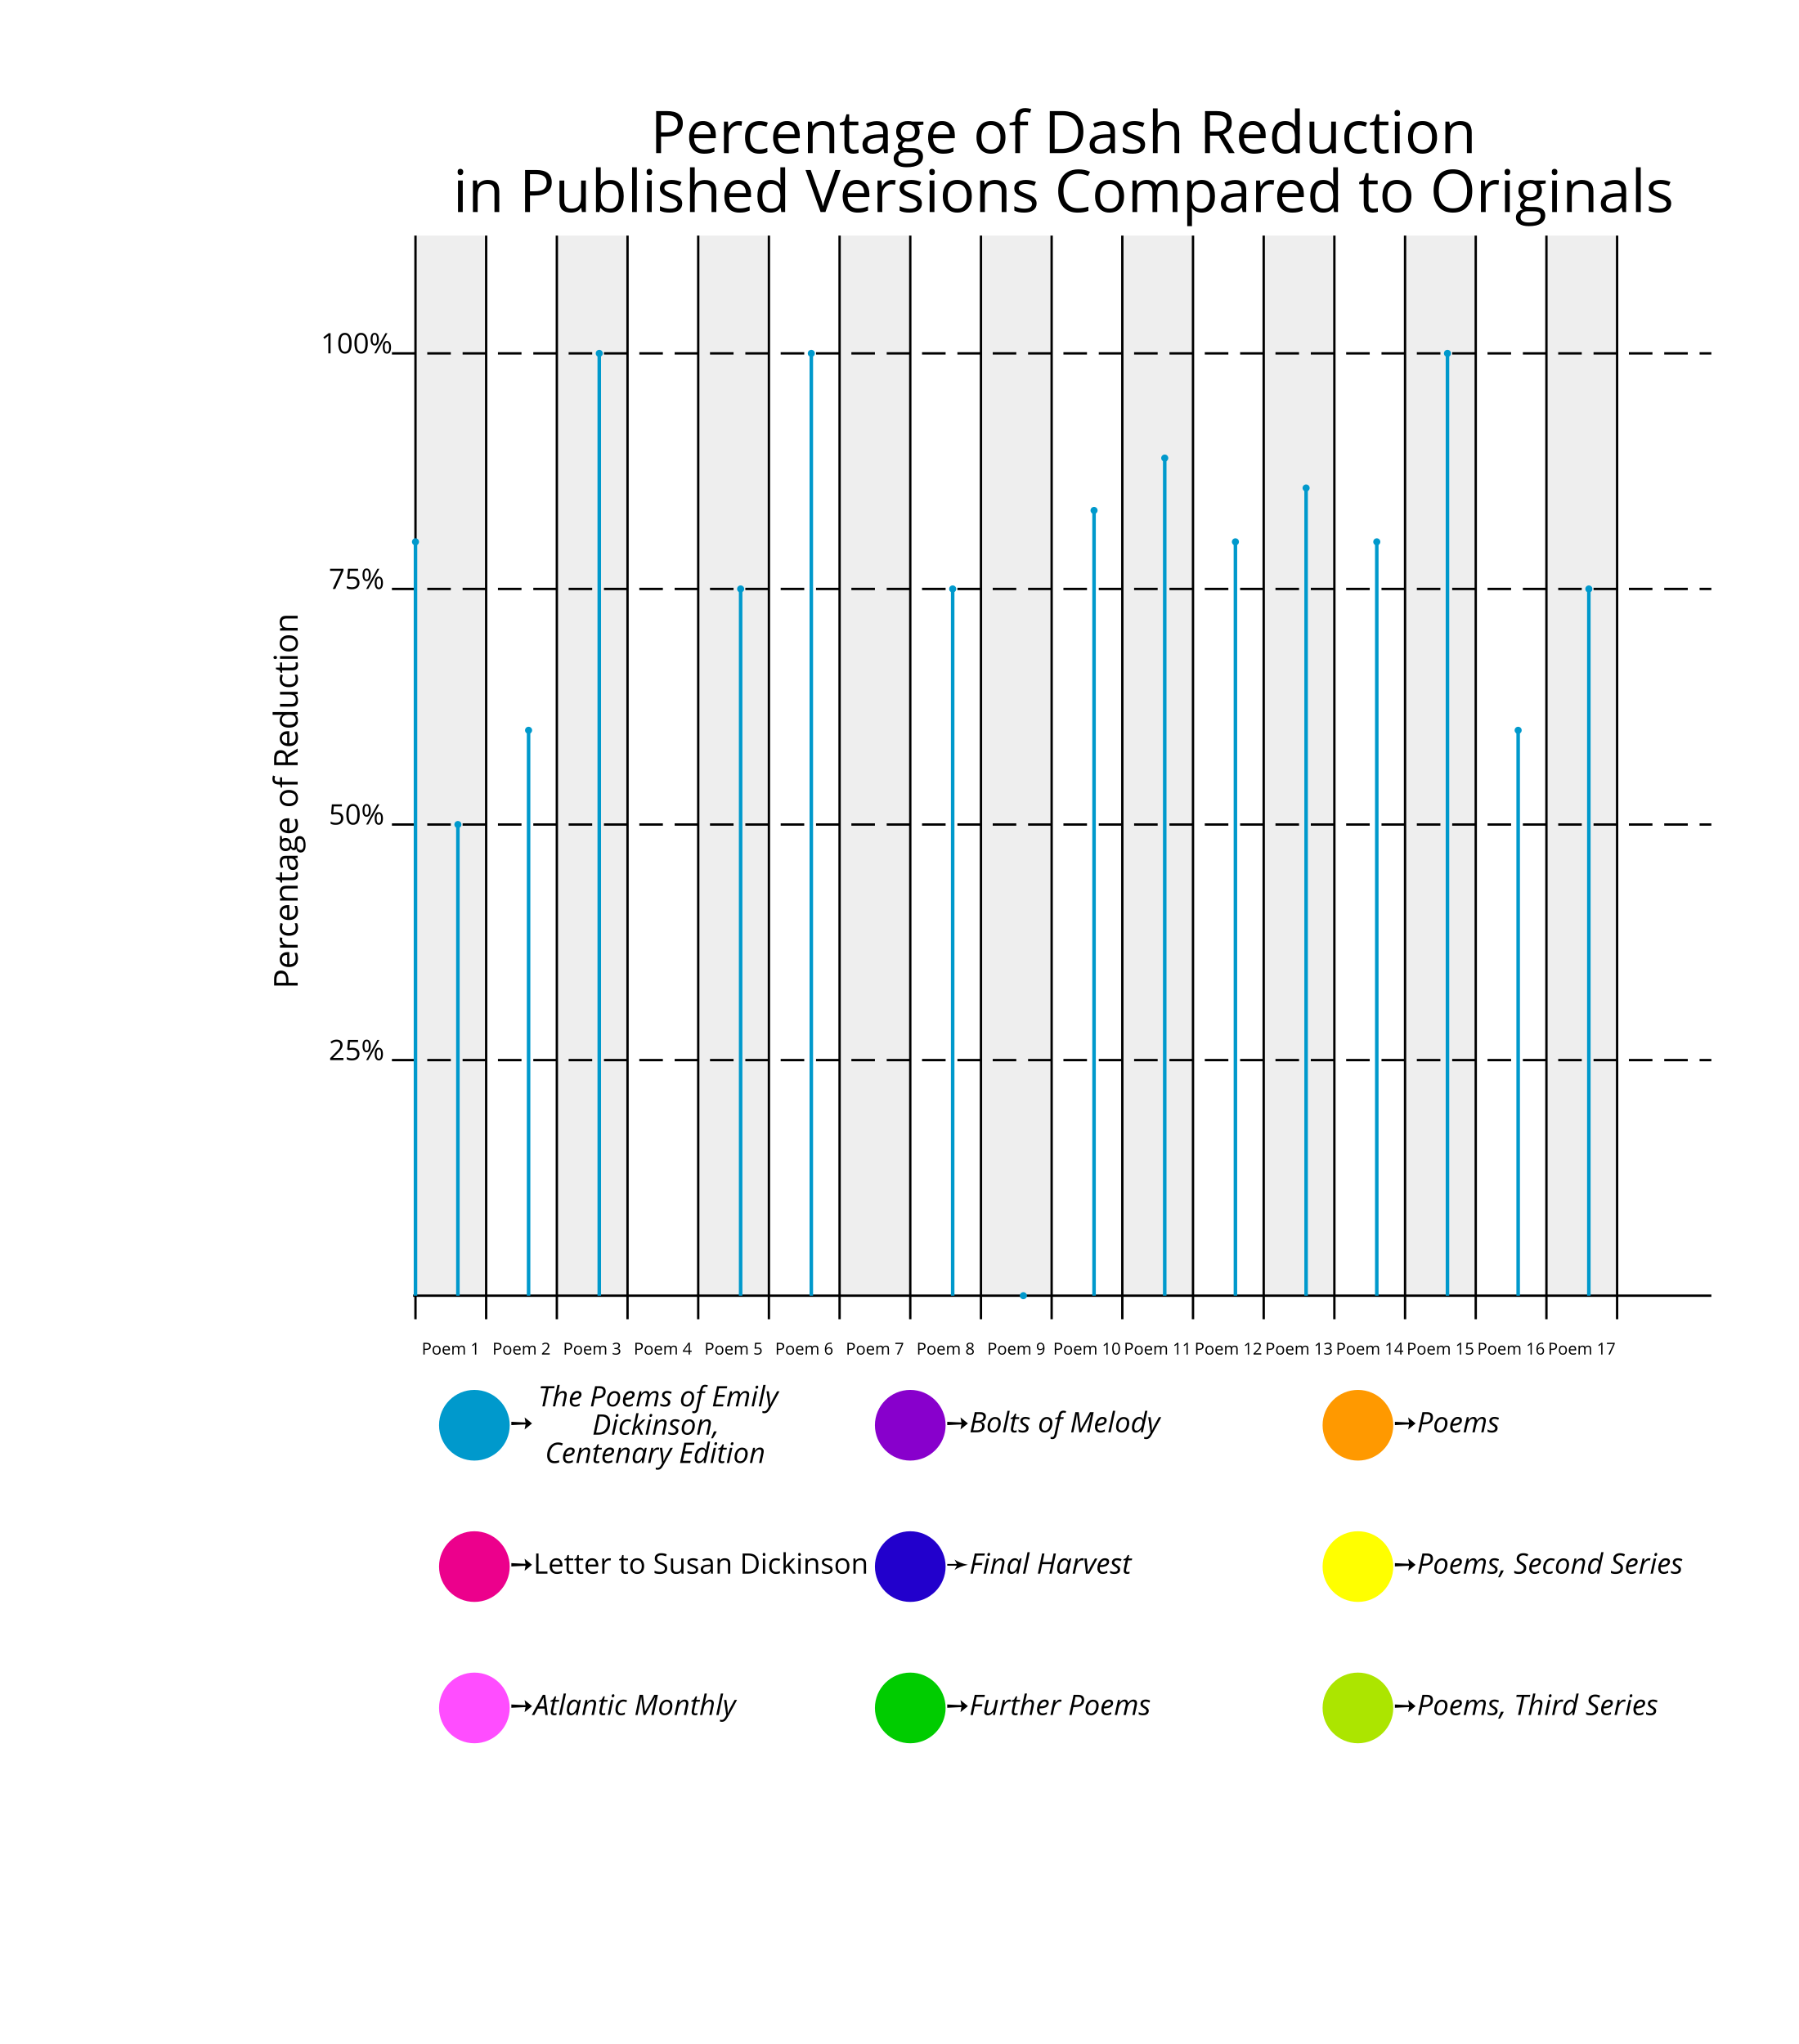
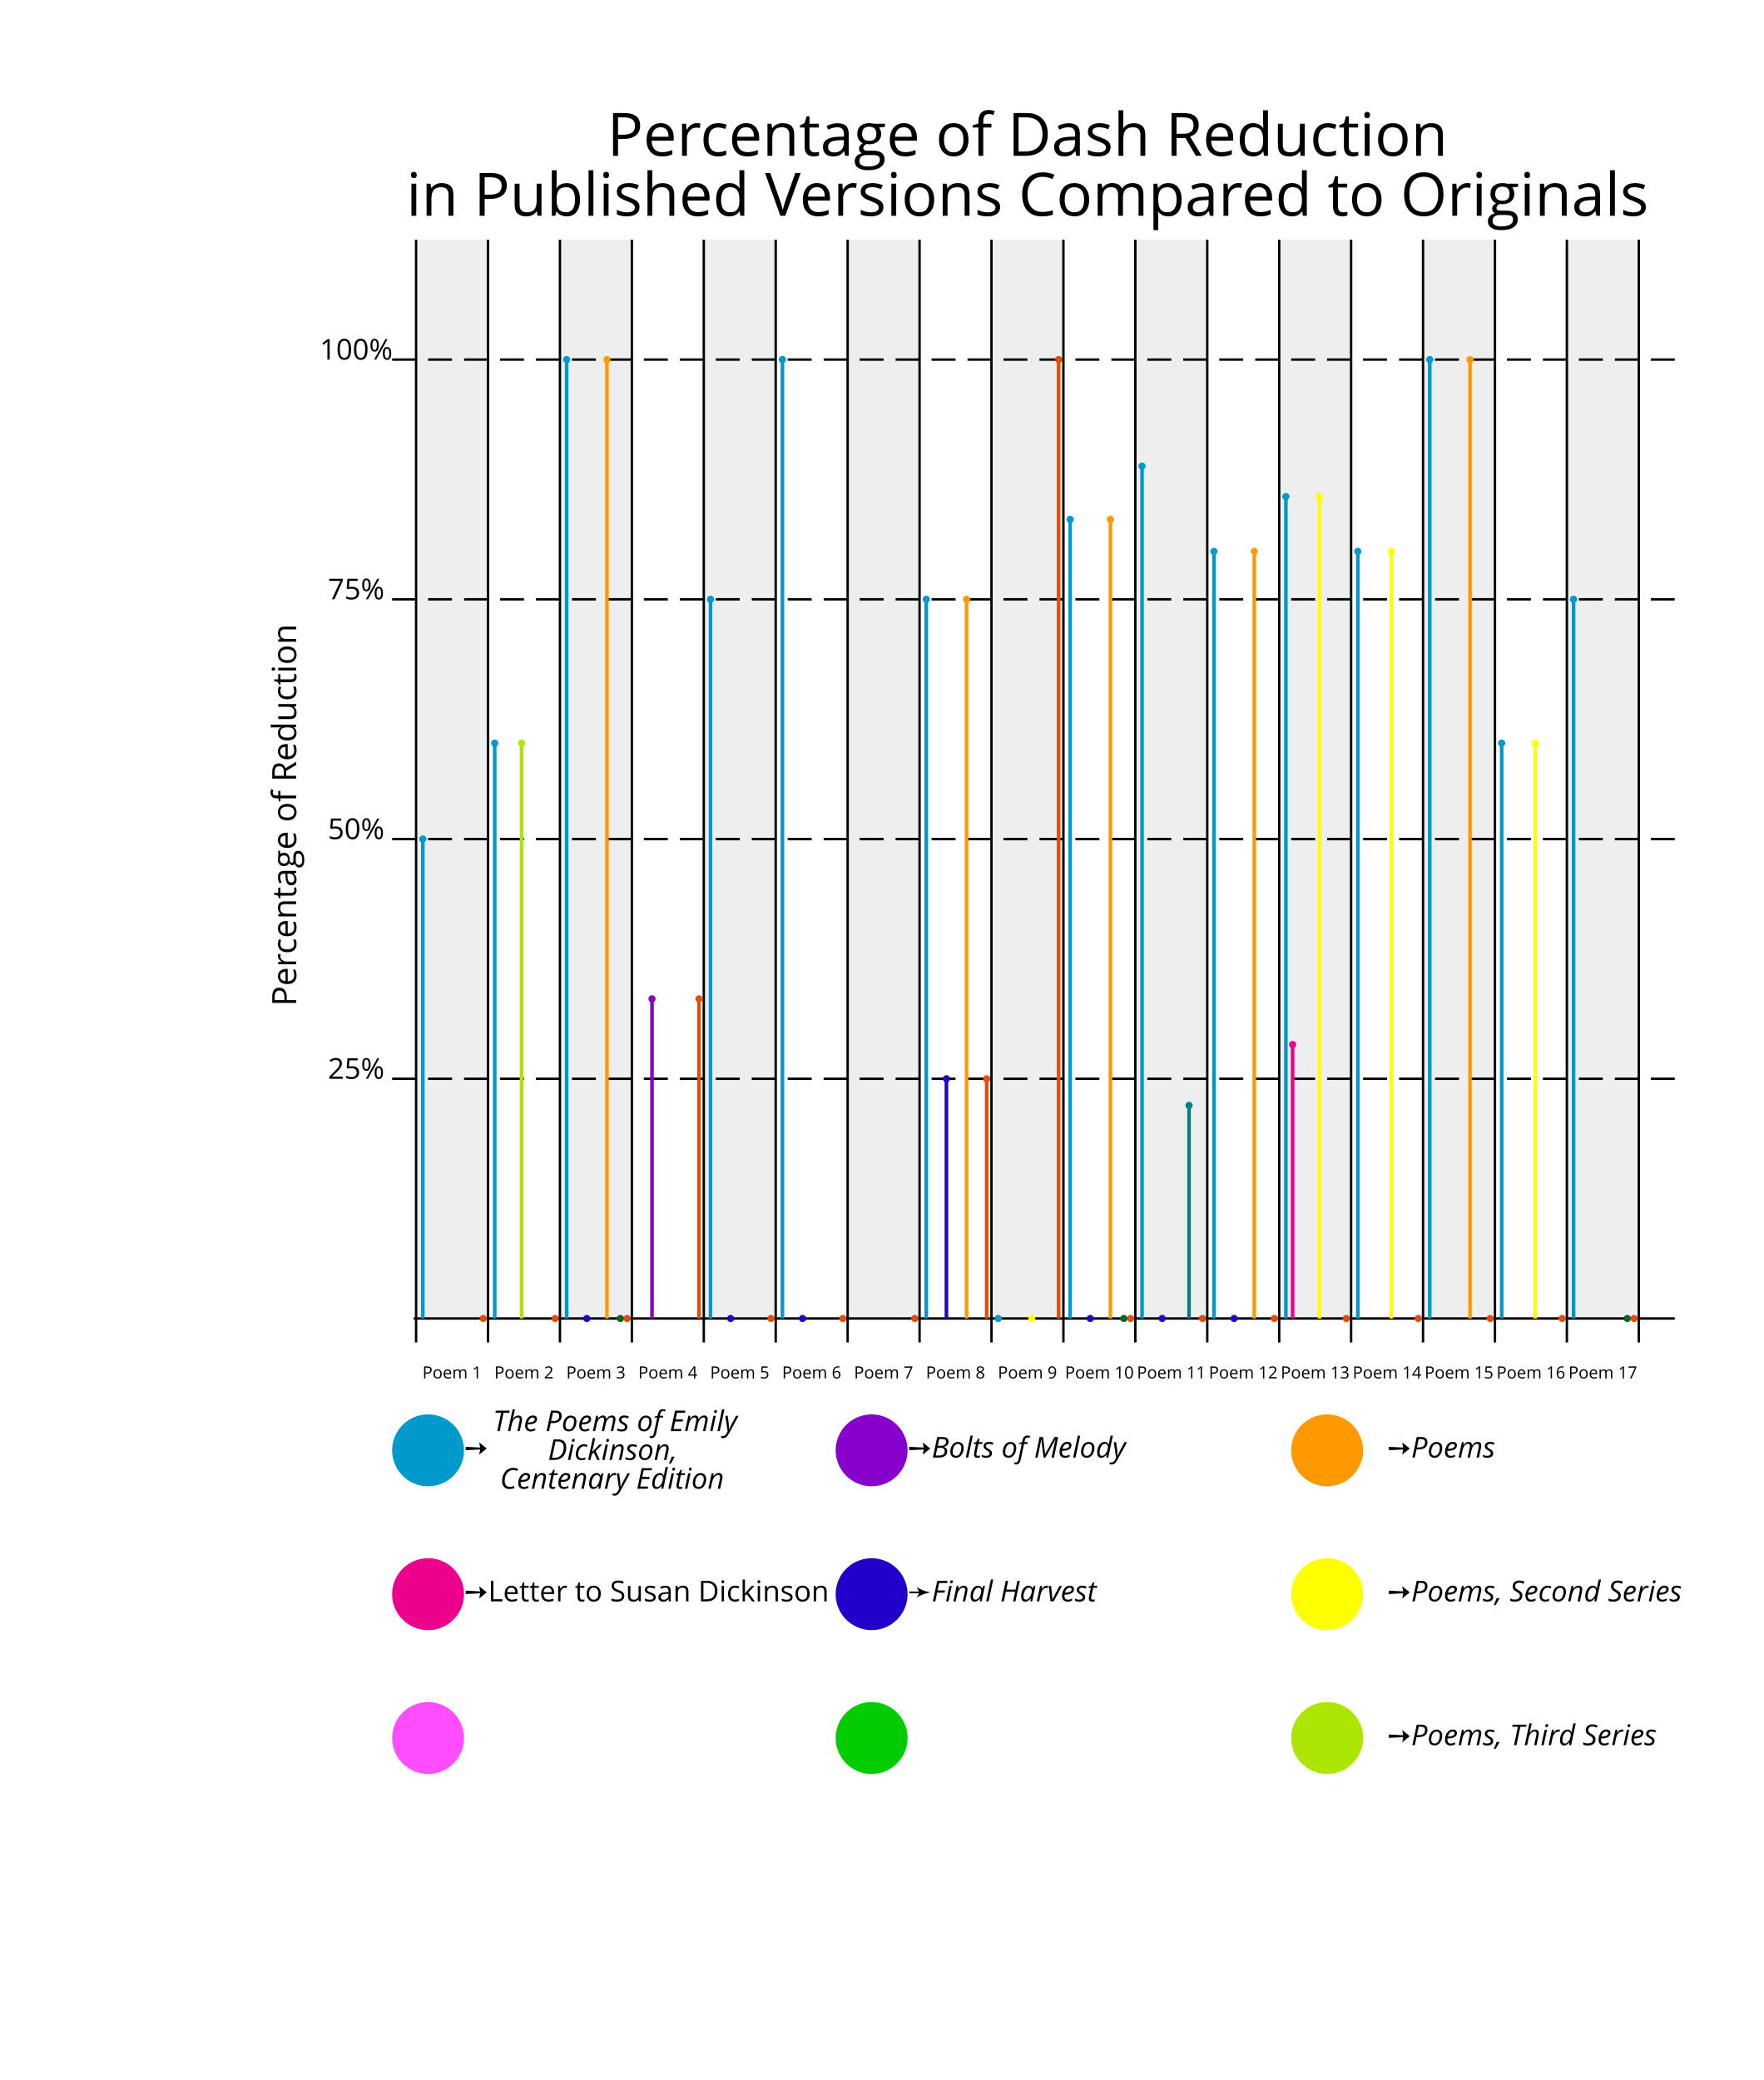
<svg xmlns="http://www.w3.org/2000/svg" width="100%" height="125%">
  <g transform="translate(100, 550)">
    <g id="baseStuff">
      <line x1="15" x2="15" y1="0" y2="-450" stroke="#EEEEEE" stroke-width="30" />
      <line x1="75" x2="75" y1="0" y2="-450" stroke="#EEEEEE" stroke-width="30" />
      <line x1="135" x2="135" y1="0" y2="-450" stroke="#EEEEEE" stroke-width="30" />
      <line x1="195" x2="195" y1="0" y2="-450" stroke="#EEEEEE" stroke-width="30" />
      <line x1="255" x2="255" y1="0" y2="-450" stroke="#EEEEEE" stroke-width="30" />
      <line x1="315" x2="315" y1="0" y2="-450" stroke="#EEEEEE" stroke-width="30" />
      <line x1="375" x2="375" y1="0" y2="-450" stroke="#EEEEEE" stroke-width="30" />
      <line x1="435" x2="435" y1="0" y2="-450" stroke="#EEEEEE" stroke-width="30" />
      <line x1="495" x2="495" y1="0" y2="-450" stroke="#EEEEEE" stroke-width="30" />
-       <text x="275" y="-485" text-anchor="middle" font-size="25px" font-family="'Open Sans', sans-serif">Percentage of Dash Reduction</text>
-       <text x="275" y="-460" text-anchor="middle" font-size="25px" font-family="'Open Sans', sans-serif">in Published Versions Compared to Originals</text>
-       <line x1="-1" x2="550" y1="0" y2="0" stroke="black" stroke-width="1" />
+       <text x="255" y="-485" text-anchor="middle" font-size="25px" font-family="'Open Sans', sans-serif">Percentage of Dash Reduction</text>
+       <text x="255" y="-460" text-anchor="middle" font-size="25px" font-family="'Open Sans', sans-serif">in Published Versions Compared to Originals</text>
+       <line x1="-1" x2="525" y1="0" y2="0" stroke="black" stroke-width="1" />
      <text x="-25" y="-100" text-anchor="middle" font-family="'Open Sans', sans-serif">25%</text>
-       <line x1="-10" x2="550" y1="-100" y2="-100" style="stroke: black; fill:none; stroke-width: 1px; stroke-dasharray: 10 5" />
+       <line x1="-10" x2="525" y1="-100" y2="-100" style="stroke: black; fill:none; stroke-width: 1px; stroke-dasharray: 10 5" />
      <text x="-25" y="-200" text-anchor="middle" font-family="'Open Sans', sans-serif">50%</text>
-       <line x1="-10" x2="550" y1="-200" y2="-200" style="stroke: black; fill:none; stroke-width: 1px; stroke-dasharray: 10 5" />
+       <line x1="-10" x2="525" y1="-200" y2="-200" style="stroke: black; fill:none; stroke-width: 1px; stroke-dasharray: 10 5" />
      <text x="-25" y="-300" text-anchor="middle" font-family="'Open Sans', sans-serif">75%</text>
-       <line x1="-10" x2="550" y1="-300" y2="-300" style="stroke: black; fill:none; stroke-width: 1px; stroke-dasharray: 10 5" />
+       <line x1="-10" x2="525" y1="-300" y2="-300" style="stroke: black; fill:none; stroke-width: 1px; stroke-dasharray: 10 5" />
      <text x="-25" y="-400" text-anchor="middle" font-family="'Open Sans', sans-serif">100%</text>
-       <line x1="-10" x2="550" y1="-400" y2="-400" style="stroke: black; fill:none; stroke-width: 1px; stroke-dasharray: 10 5" />
+       <line x1="-10" x2="525" y1="-400" y2="-400" style="stroke: black; fill:none; stroke-width: 1px; stroke-dasharray: 10 5" />
      <text x="210" y="-50" transform="rotate(-90)" text-anchor="middle" font-size="14px" font-family="'Open Sans', sans-serif">Percentage of Reduction</text>
      <line x1="0" x2="0" y1="10" y2="-450" stroke="black" stroke-width="1" />
      <text x="15" y="25" text-anchor="middle" font-size="7px" font-family="'Open Sans', sans-serif">Poem 1</text>
      <line x1="30" x2="30" y1="10" y2="-450" stroke="black" stroke-width="1" />
      <text x="45" y="25" text-anchor="middle" font-size="7px" font-family="'Open Sans', sans-serif">Poem 2</text>
      <line x1="60" x2="60" y1="10" y2="-450" stroke="black" stroke-width="1" />
      <text x="75" y="25" text-anchor="middle" font-size="7px" font-family="'Open Sans', sans-serif">Poem 3</text>
      <line x1="90" x2="90" y1="10" y2="-450" stroke="black" stroke-width="1" />
      <text x="105" y="25" text-anchor="middle" font-size="7px" font-family="'Open Sans', sans-serif">Poem 4</text>
      <line x1="120" x2="120" y1="10" y2="-450" stroke="black" stroke-width="1" />
      <text x="135" y="25" text-anchor="middle" font-size="7px" font-family="'Open Sans', sans-serif">Poem 5</text>
      <line x1="150" x2="150" y1="10" y2="-450" stroke="black" stroke-width="1" />
      <text x="165" y="25" text-anchor="middle" font-size="7px" font-family="'Open Sans', sans-serif">Poem 6</text>
      <line x1="180" x2="180" y1="10" y2="-450" stroke="black" stroke-width="1" />
      <text x="195" y="25" text-anchor="middle" font-size="7px" font-family="'Open Sans', sans-serif">Poem 7</text>
      <line x1="210" x2="210" y1="10" y2="-450" stroke="black" stroke-width="1" />
      <text x="225" y="25" text-anchor="middle" font-size="7px" font-family="'Open Sans', sans-serif">Poem 8</text>
      <line x1="240" x2="240" y1="10" y2="-450" stroke="black" stroke-width="1" />
      <text x="255" y="25" text-anchor="middle" font-size="7px" font-family="'Open Sans', sans-serif">Poem 9</text>
      <line x1="270" x2="270" y1="10" y2="-450" stroke="black" stroke-width="1" />
      <text x="285" y="25" text-anchor="middle" font-size="7px" font-family="'Open Sans', sans-serif">Poem 10</text>
      <line x1="300" x2="300" y1="10" y2="-450" stroke="black" stroke-width="1" />
      <text x="315" y="25" text-anchor="middle" font-size="7px" font-family="'Open Sans', sans-serif">Poem 11</text>
      <line x1="330" x2="330" y1="10" y2="-450" stroke="black" stroke-width="1" />
      <text x="345" y="25" text-anchor="middle" font-size="7px" font-family="'Open Sans', sans-serif">Poem 12</text>
      <line x1="360" x2="360" y1="10" y2="-450" stroke="black" stroke-width="1" />
      <text x="375" y="25" text-anchor="middle" font-size="7px" font-family="'Open Sans', sans-serif">Poem 13</text>
      <line x1="390" x2="390" y1="10" y2="-450" stroke="black" stroke-width="1" />
      <text x="405" y="25" text-anchor="middle" font-size="7px" font-family="'Open Sans', sans-serif">Poem 14</text>
      <line x1="420" x2="420" y1="10" y2="-450" stroke="black" stroke-width="1" />
      <text x="435" y="25" text-anchor="middle" font-size="7px" font-family="'Open Sans', sans-serif">Poem 15</text>
      <line x1="450" x2="450" y1="10" y2="-450" stroke="black" stroke-width="1" />
      <text x="465" y="25" text-anchor="middle" font-size="7px" font-family="'Open Sans', sans-serif">Poem 16</text>
      <line x1="480" x2="480" y1="10" y2="-450" stroke="black" stroke-width="1" />
      <text x="495" y="25" text-anchor="middle" font-size="7px" font-family="'Open Sans', sans-serif">Poem 17</text>
      <line x1="510" x2="510" y1="10" y2="-450" stroke="black" stroke-width="1" />
    </g>
    <g id="legend">
-       <circle cx="25" cy="55" r="15" fill="#0099CC" />
-       <text x="40" y="58" text-anchor="start" font-size="12px" font-family="'Open Sans', sans-serif" fill="black">➙</text>
-       <text x="52" y="47" text-anchor="start" font-size="12px" font-family="'Open Sans', sans-serif" fill="black" font-style="italic">The Poems of Emily</text>
-       <text x="75" y="59" text-anchor="start" font-size="12px" font-family="'Open Sans', sans-serif" fill="black" font-style="italic">Dickinson,</text>
-       <text x="55" y="71" text-anchor="start" font-size="12px" font-family="'Open Sans', sans-serif" fill="black" font-style="italic">Centenary Edition</text>
-       <circle cx="25" cy="115" r="15" fill="#ec008c" />
-       <text x="40" y="118" text-anchor="start" font-size="12px" font-family="'Open Sans', sans-serif" fill="black">➙Letter to Susan Dickinson</text>
-       <circle cx="25" cy="175" r="15" fill="#ff4dff" />
-       <text x="40" y="178" text-anchor="start" font-size="12px" font-family="'Open Sans', sans-serif" fill="black" font-style="italic">➙Atlantic Monthly</text>
-       <circle cx="210" cy="55" r="15" fill="#8800CC" />
-       <text x="225" y="58" text-anchor="start" font-size="12px" font-family="'Open Sans', sans-serif" fill="black" font-style="italic">➙Bolts of Melody</text>
-       <circle cx="210" cy="115" r="15" fill="#2200CC" />
-       <text x="225" y="118" text-anchor="start" font-size="12px" font-family="'Open Sans', sans-serif" fill="black" font-style="italic">➛Final Harvest</text>
-       <circle cx="210" cy="175" r="15" fill="#00CC00" />
-       <text x="225" y="178" text-anchor="start" font-size="12px" font-family="'Open Sans', sans-serif" fill="black" font-style="italic">➙Further Poems</text>
-       <circle cx="400" cy="175" r="15" fill="#ACE500" />
-       <text x="415" y="178" text-anchor="start" font-size="12px" font-family="'Open Sans', sans-serif" fill="black" font-style="italic">➙Poems, Third Series</text>
-       <circle cx="400" cy="115" r="15" fill="#FFFF00" />
-       <text x="415" y="118" text-anchor="start" font-size="12px" font-family="'Open Sans', sans-serif" fill="black" font-style="italic">➙Poems, Second Series</text>
-       <circle cx="400" cy="55" r="15" fill="#FF9900" />
-       <text x="415" y="58" text-anchor="start" font-size="12px" font-family="'Open Sans', sans-serif" fill="black" font-style="italic">➙Poems</text>
+       <circle cx="5" cy="55" r="15" fill="#0099CC" />
+       <text x="20" y="58" text-anchor="start" font-size="12px" font-family="'Open Sans', sans-serif" fill="black">➙</text>
+       <text x="32" y="47" text-anchor="start" font-size="12px" font-family="'Open Sans', sans-serif" fill="black" font-style="italic">The Poems of Emily</text>
+       <text x="55" y="59" text-anchor="start" font-size="12px" font-family="'Open Sans', sans-serif" fill="black" font-style="italic">Dickinson,</text>
+       <text x="35" y="71" text-anchor="start" font-size="12px" font-family="'Open Sans', sans-serif" fill="black" font-style="italic">Centenary Edition</text>
+       <circle cx="5" cy="115" r="15" fill="#ec008c" />
+       <text x="20" y="118" text-anchor="start" font-size="12px" font-family="'Open Sans', sans-serif" fill="black">➙Letter to Susan Dickinson</text>
+       <circle cx="5" cy="175" r="15" fill="#ff4dff" />
+       <circle cx="190" cy="55" r="15" fill="#8800CC" />
+       <text x="205" y="58" text-anchor="start" font-size="12px" font-family="'Open Sans', sans-serif" fill="black" font-style="italic">➙Bolts of Melody</text>
+       <circle cx="190" cy="115" r="15" fill="#2200CC" />
+       <text x="205" y="118" text-anchor="start" font-size="12px" font-family="'Open Sans', sans-serif" fill="black" font-style="italic">➛Final Harvest</text>
+       <circle cx="190" cy="175" r="15" fill="#00CC00" />
+       <circle cx="380" cy="175" r="15" fill="#ACE500" />
+       <text x="405" y="178" text-anchor="start" font-size="12px" font-family="'Open Sans', sans-serif" fill="black" font-style="italic">➙Poems, Third Series</text>
+       <circle cx="380" cy="115" r="15" fill="#FFFF00" />
+       <text x="405" y="118" text-anchor="start" font-size="12px" font-family="'Open Sans', sans-serif" fill="black" font-style="italic">➙Poems, Second Series</text>
+       <circle cx="380" cy="55" r="15" fill="#FF9900" />
+       <text x="405" y="58" text-anchor="start" font-size="12px" font-family="'Open Sans', sans-serif" fill="black" font-style="italic">➙Poems</text>
    </g>
    <g id="dots">
-       <line x1="18" x2="18" y1="0" y2="-200" stroke="#0099CC" stroke-width="1.5" />
-       <circle cx="18" cy="-200" r="1.5" fill="#0099CC" />
-       <line x1="48" x2="48" y1="0" y2="-240" stroke="#0099CC" stroke-width="1.5" />
-       <circle cx="48" cy="-240" r="1.5" fill="#0099CC" />
-       <line x1="78" x2="78" y1="0" y2="-400" stroke="#0099CC" stroke-width="1.5" />
-       <circle cx="78" cy="-400" r="1.5" fill="#0099CC" />
-       <line x1="138" x2="138" y1="0" y2="-300" stroke="#0099CC" stroke-width="1.5" />
-       <circle cx="138" cy="-300" r="1.5" fill="#0099CC" />
-       <line x1="168" x2="168" y1="0" y2="-400" stroke="#0099CC" stroke-width="1.5" />
-       <circle cx="168" cy="-400" r="1.5" fill="#0099CC" />
-       <line x1="228" x2="228" y1="0" y2="-300" stroke="#0099CC" stroke-width="1.5" />
-       <circle cx="228" cy="-300" r="1.5" fill="#0099CC" />
-       <line x1="258" x2="258" y1="0" y2="-0" stroke="#0099CC" stroke-width="1.5" />
-       <circle cx="258" cy="-0" r="1.5" fill="#0099CC" />
-       <line x1="288" x2="288" y1="0" y2="-333.333" stroke="#0099CC" stroke-width="1.5" />
-       <circle cx="288" cy="-333.333" r="1.5" fill="#0099CC" />
-       <line x1="318" x2="318" y1="0" y2="-355.556" stroke="#0099CC" stroke-width="1.5" />
-       <circle cx="318" cy="-355.556" r="1.5" fill="#0099CC" />
-       <line x1="348" x2="348" y1="0" y2="-320" stroke="#0099CC" stroke-width="1.5" />
-       <circle cx="348" cy="-320" r="1.5" fill="#0099CC" />
-       <line x1="NaN" x2="NaN" y1="0" y2="-320" stroke="#0099CC" stroke-width="1.5" />
-       <circle cx="NaN" cy="-320" r="1.5" fill="#0099CC" />
-       <line x1="378" x2="378" y1="0" y2="-342.857" stroke="#0099CC" stroke-width="1.5" />
-       <circle cx="378" cy="-342.857" r="1.5" fill="#0099CC" />
-       <line x1="408" x2="408" y1="0" y2="-320" stroke="#0099CC" stroke-width="1.5" />
-       <circle cx="408" cy="-320" r="1.5" fill="#0099CC" />
-       <line x1="438" x2="438" y1="0" y2="-400" stroke="#0099CC" stroke-width="1.5" />
-       <circle cx="438" cy="-400" r="1.5" fill="#0099CC" />
-       <line x1="468" x2="468" y1="0" y2="-240" stroke="#0099CC" stroke-width="1.5" />
-       <circle cx="468" cy="-240" r="1.5" fill="#0099CC" />
-       <line x1="498" x2="498" y1="0" y2="-300" stroke="#0099CC" stroke-width="1.5" />
-       <circle cx="498" cy="-300" r="1.5" fill="#0099CC" />
+       <line x1="2.8" x2="2.8" y1="0" y2="-200" stroke="#0099CC" stroke-width="1.5" />
+       <circle cx="2.8" cy="-200" r="1.5" fill="#0099CC" />
+       <line x1="28" x2="28" y1="0" y2="-0" stroke="#e64d00" stroke-width="1.5" />
+       <circle cx="28" cy="-0" r="1.5" fill="#e64d00" />
+       <line x1="32.8" x2="32.8" y1="0" y2="-240" stroke="#0099CC" stroke-width="1.5" />
+       <circle cx="32.8" cy="-240" r="1.5" fill="#0099CC" />
+       <line x1="44" x2="44" y1="0" y2="-240" stroke="#ACE500" stroke-width="1.5" />
+       <circle cx="44" cy="-240" r="1.5" fill="#ACE500" />
+       <line x1="58" x2="58" y1="0" y2="-0" stroke="#e64d00" stroke-width="1.5" />
+       <circle cx="58" cy="-0" r="1.5" fill="#e64d00" />
+       <line x1="62.8" x2="62.8" y1="0" y2="-400" stroke="#0099CC" stroke-width="1.5" />
+       <circle cx="62.8" cy="-400" r="1.5" fill="#0099CC" />
+       <line x1="71.2" x2="71.2" y1="0" y2="-0" stroke="#2200CC" stroke-width="1.5" />
+       <circle cx="71.2" cy="-0" r="1.5" fill="#2200CC" />
+       <line x1="79.6" x2="79.6" y1="0" y2="-400" stroke="#FF9900" stroke-width="1.5" />
+       <circle cx="79.6" cy="-400" r="1.5" fill="#FF9900" />
+       <line x1="85.2" x2="85.2" y1="0" y2="-0" stroke="#006622" stroke-width="1.5" />
+       <circle cx="85.2" cy="-0" r="1.5" fill="#006622" />
+       <line x1="88" x2="88" y1="0" y2="-0" stroke="#e64d00" stroke-width="1.5" />
+       <circle cx="88" cy="-0" r="1.5" fill="#e64d00" />
+       <line x1="98.4" x2="98.4" y1="0" y2="-133.333" stroke="#8800CC" stroke-width="1.5" />
+       <circle cx="98.4" cy="-133.333" r="1.5" fill="#8800CC" />
+       <line x1="118" x2="118" y1="0" y2="-133.333" stroke="#e64d00" stroke-width="1.5" />
+       <circle cx="118" cy="-133.333" r="1.5" fill="#e64d00" />
+       <line x1="122.8" x2="122.8" y1="0" y2="-300" stroke="#0099CC" stroke-width="1.5" />
+       <circle cx="122.8" cy="-300" r="1.5" fill="#0099CC" />
+       <line x1="131.2" x2="131.2" y1="0" y2="-0" stroke="#2200CC" stroke-width="1.5" />
+       <circle cx="131.2" cy="-0" r="1.5" fill="#2200CC" />
+       <line x1="148" x2="148" y1="0" y2="-0" stroke="#e64d00" stroke-width="1.5" />
+       <circle cx="148" cy="-0" r="1.5" fill="#e64d00" />
+       <line x1="152.8" x2="152.8" y1="0" y2="-400" stroke="#0099CC" stroke-width="1.5" />
+       <circle cx="152.8" cy="-400" r="1.5" fill="#0099CC" />
+       <line x1="161.2" x2="161.2" y1="0" y2="-0" stroke="#2200CC" stroke-width="1.5" />
+       <circle cx="161.2" cy="-0" r="1.5" fill="#2200CC" />
+       <line x1="178" x2="178" y1="0" y2="-0" stroke="#e64d00" stroke-width="1.5" />
+       <circle cx="178" cy="-0" r="1.5" fill="#e64d00" />
+       <line x1="208" x2="208" y1="0" y2="-NaN" stroke="#e64d00" stroke-width="1.5" />
+       <circle cx="208" cy="-NaN" r="1.5" fill="#e64d00" />
+       <line x1="212.8" x2="212.8" y1="0" y2="-300" stroke="#0099CC" stroke-width="1.5" />
+       <circle cx="212.8" cy="-300" r="1.5" fill="#0099CC" />
+       <line x1="221.2" x2="221.2" y1="0" y2="-100" stroke="#2200CC" stroke-width="1.5" />
+       <circle cx="221.2" cy="-100" r="1.5" fill="#2200CC" />
+       <line x1="229.6" x2="229.6" y1="0" y2="-300" stroke="#FF9900" stroke-width="1.5" />
+       <circle cx="229.6" cy="-300" r="1.5" fill="#FF9900" />
+       <line x1="238" x2="238" y1="0" y2="-100" stroke="#e64d00" stroke-width="1.5" />
+       <circle cx="238" cy="-100" r="1.5" fill="#e64d00" />
+       <line x1="242.8" x2="242.8" y1="0" y2="-0" stroke="#0099CC" stroke-width="1.5" />
+       <circle cx="242.8" cy="-0" r="1.5" fill="#0099CC" />
+       <line x1="256.8" x2="256.8" y1="0" y2="-0" stroke="#FFFF00" stroke-width="1.5" />
+       <circle cx="256.8" cy="-0" r="1.5" fill="#FFFF00" />
+       <line x1="268" x2="268" y1="0" y2="-400" stroke="#e64d00" stroke-width="1.5" />
+       <circle cx="268" cy="-400" r="1.5" fill="#e64d00" />
+       <line x1="272.8" x2="272.8" y1="0" y2="-333.333" stroke="#0099CC" stroke-width="1.5" />
+       <circle cx="272.8" cy="-333.333" r="1.5" fill="#0099CC" />
+       <line x1="281.2" x2="281.2" y1="0" y2="--200" stroke="#2200CC" stroke-width="1.5" />
+       <circle cx="281.2" cy="--200" r="1.5" fill="#2200CC" />
+       <line x1="289.6" x2="289.6" y1="0" y2="-333.333" stroke="#FF9900" stroke-width="1.5" />
+       <circle cx="289.6" cy="-333.333" r="1.5" fill="#FF9900" />
+       <line x1="295.2" x2="295.2" y1="0" y2="--200" stroke="#006622" stroke-width="1.5" />
+       <circle cx="295.2" cy="--200" r="1.5" fill="#006622" />
+       <line x1="298" x2="298" y1="0" y2="--200" stroke="#e64d00" stroke-width="1.5" />
+       <circle cx="298" cy="--200" r="1.5" fill="#e64d00" />
+       <line x1="302.8" x2="302.8" y1="0" y2="-355.556" stroke="#0099CC" stroke-width="1.5" />
+       <circle cx="302.8" cy="-355.556" r="1.5" fill="#0099CC" />
+       <line x1="311.2" x2="311.2" y1="0" y2="--88.889" stroke="#2200CC" stroke-width="1.5" />
+       <circle cx="311.2" cy="--88.889" r="1.5" fill="#2200CC" />
+       <line x1="322.4" x2="322.4" y1="0" y2="-88.889" stroke="#008080" stroke-width="1.5" />
+       <circle cx="322.4" cy="-88.889" r="1.5" fill="#008080" />
+       <line x1="328" x2="328" y1="0" y2="--88.889" stroke="#e64d00" stroke-width="1.5" />
+       <circle cx="328" cy="--88.889" r="1.5" fill="#e64d00" />
+       <line x1="332.8" x2="332.8" y1="0" y2="-320" stroke="#0099CC" stroke-width="1.5" />
+       <circle cx="332.8" cy="-320" r="1.5" fill="#0099CC" />
+       <line x1="341.2" x2="341.2" y1="0" y2="--80" stroke="#2200CC" stroke-width="1.5" />
+       <circle cx="341.2" cy="--80" r="1.5" fill="#2200CC" />
+       <line x1="349.6" x2="349.6" y1="0" y2="-320" stroke="#FF9900" stroke-width="1.5" />
+       <circle cx="349.6" cy="-320" r="1.5" fill="#FF9900" />
+       <line x1="358" x2="358" y1="0" y2="--160" stroke="#e64d00" stroke-width="1.5" />
+       <circle cx="358" cy="--160" r="1.5" fill="#e64d00" />
+       <line x1="362.8" x2="362.8" y1="0" y2="-342.857" stroke="#0099CC" stroke-width="1.5" />
+       <circle cx="362.8" cy="-342.857" r="1.5" fill="#0099CC" />
+       <line x1="365.6" x2="365.6" y1="0" y2="-114.286" stroke="#ec008c" stroke-width="1.5" />
+       <circle cx="365.6" cy="-114.286" r="1.5" fill="#ec008c" />
+       <line x1="376.8" x2="376.8" y1="0" y2="-342.857" stroke="#FFFF00" stroke-width="1.5" />
+       <circle cx="376.8" cy="-342.857" r="1.5" fill="#FFFF00" />
+       <line x1="388" x2="388" y1="0" y2="-0" stroke="#e64d00" stroke-width="1.5" />
+       <circle cx="388" cy="-0" r="1.5" fill="#e64d00" />
+       <line x1="392.8" x2="392.8" y1="0" y2="-320" stroke="#0099CC" stroke-width="1.5" />
+       <circle cx="392.8" cy="-320" r="1.5" fill="#0099CC" />
+       <line x1="406.8" x2="406.8" y1="0" y2="-320" stroke="#FFFF00" stroke-width="1.5" />
+       <circle cx="406.8" cy="-320" r="1.5" fill="#FFFF00" />
+       <line x1="418" x2="418" y1="0" y2="--80" stroke="#e64d00" stroke-width="1.5" />
+       <circle cx="418" cy="--80" r="1.5" fill="#e64d00" />
+       <line x1="422.8" x2="422.8" y1="0" y2="-400" stroke="#0099CC" stroke-width="1.5" />
+       <circle cx="422.8" cy="-400" r="1.5" fill="#0099CC" />
+       <line x1="439.6" x2="439.6" y1="0" y2="-400" stroke="#FF9900" stroke-width="1.5" />
+       <circle cx="439.6" cy="-400" r="1.5" fill="#FF9900" />
+       <line x1="448" x2="448" y1="0" y2="-0" stroke="#e64d00" stroke-width="1.5" />
+       <circle cx="448" cy="-0" r="1.5" fill="#e64d00" />
+       <line x1="452.8" x2="452.8" y1="0" y2="-240" stroke="#0099CC" stroke-width="1.5" />
+       <circle cx="452.8" cy="-240" r="1.5" fill="#0099CC" />
+       <line x1="466.8" x2="466.8" y1="0" y2="-240" stroke="#FFFF00" stroke-width="1.5" />
+       <circle cx="466.8" cy="-240" r="1.5" fill="#FFFF00" />
+       <line x1="478" x2="478" y1="0" y2="-0" stroke="#e64d00" stroke-width="1.5" />
+       <circle cx="478" cy="-0" r="1.5" fill="#e64d00" />
+       <line x1="482.8" x2="482.8" y1="0" y2="-300" stroke="#0099CC" stroke-width="1.5" />
+       <circle cx="482.8" cy="-300" r="1.5" fill="#0099CC" />
+       <line x1="505.2" x2="505.2" y1="0" y2="--100" stroke="#006622" stroke-width="1.5" />
+       <circle cx="505.2" cy="--100" r="1.5" fill="#006622" />
+       <line x1="508" x2="508" y1="0" y2="--100" stroke="#e64d00" stroke-width="1.5" />
+       <circle cx="508" cy="--100" r="1.5" fill="#e64d00" />
    </g>
  </g>
</svg>
